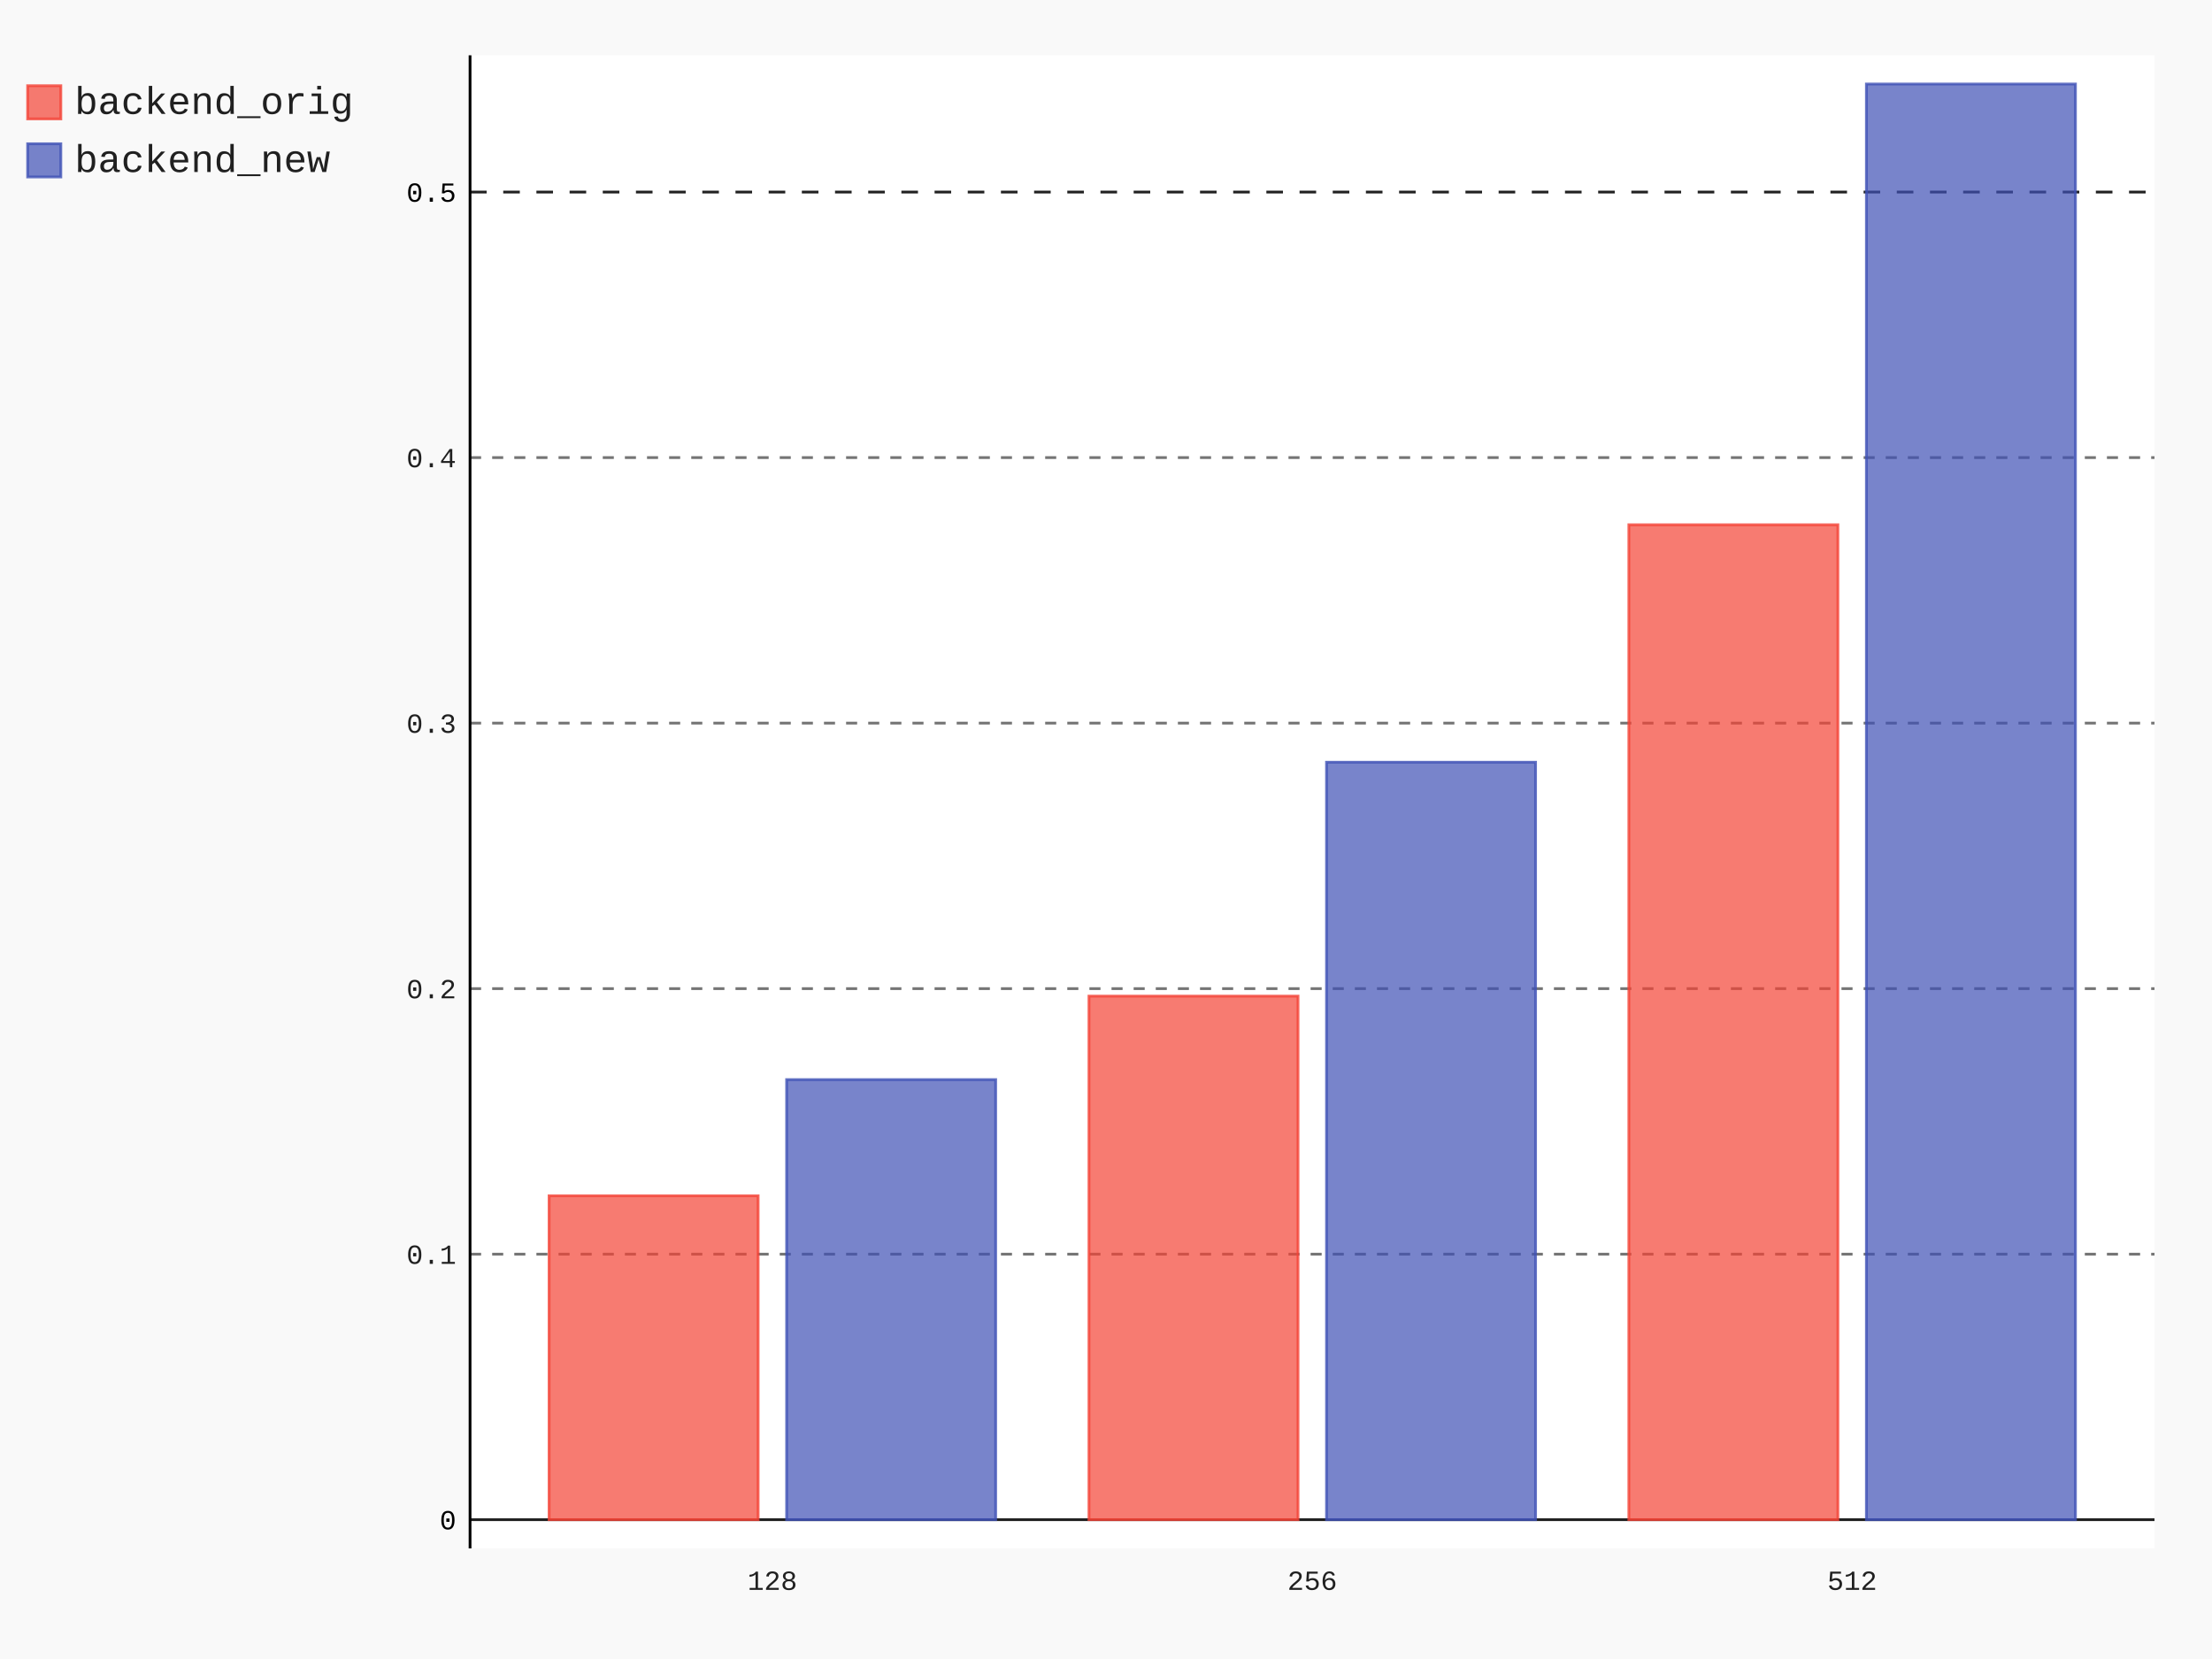
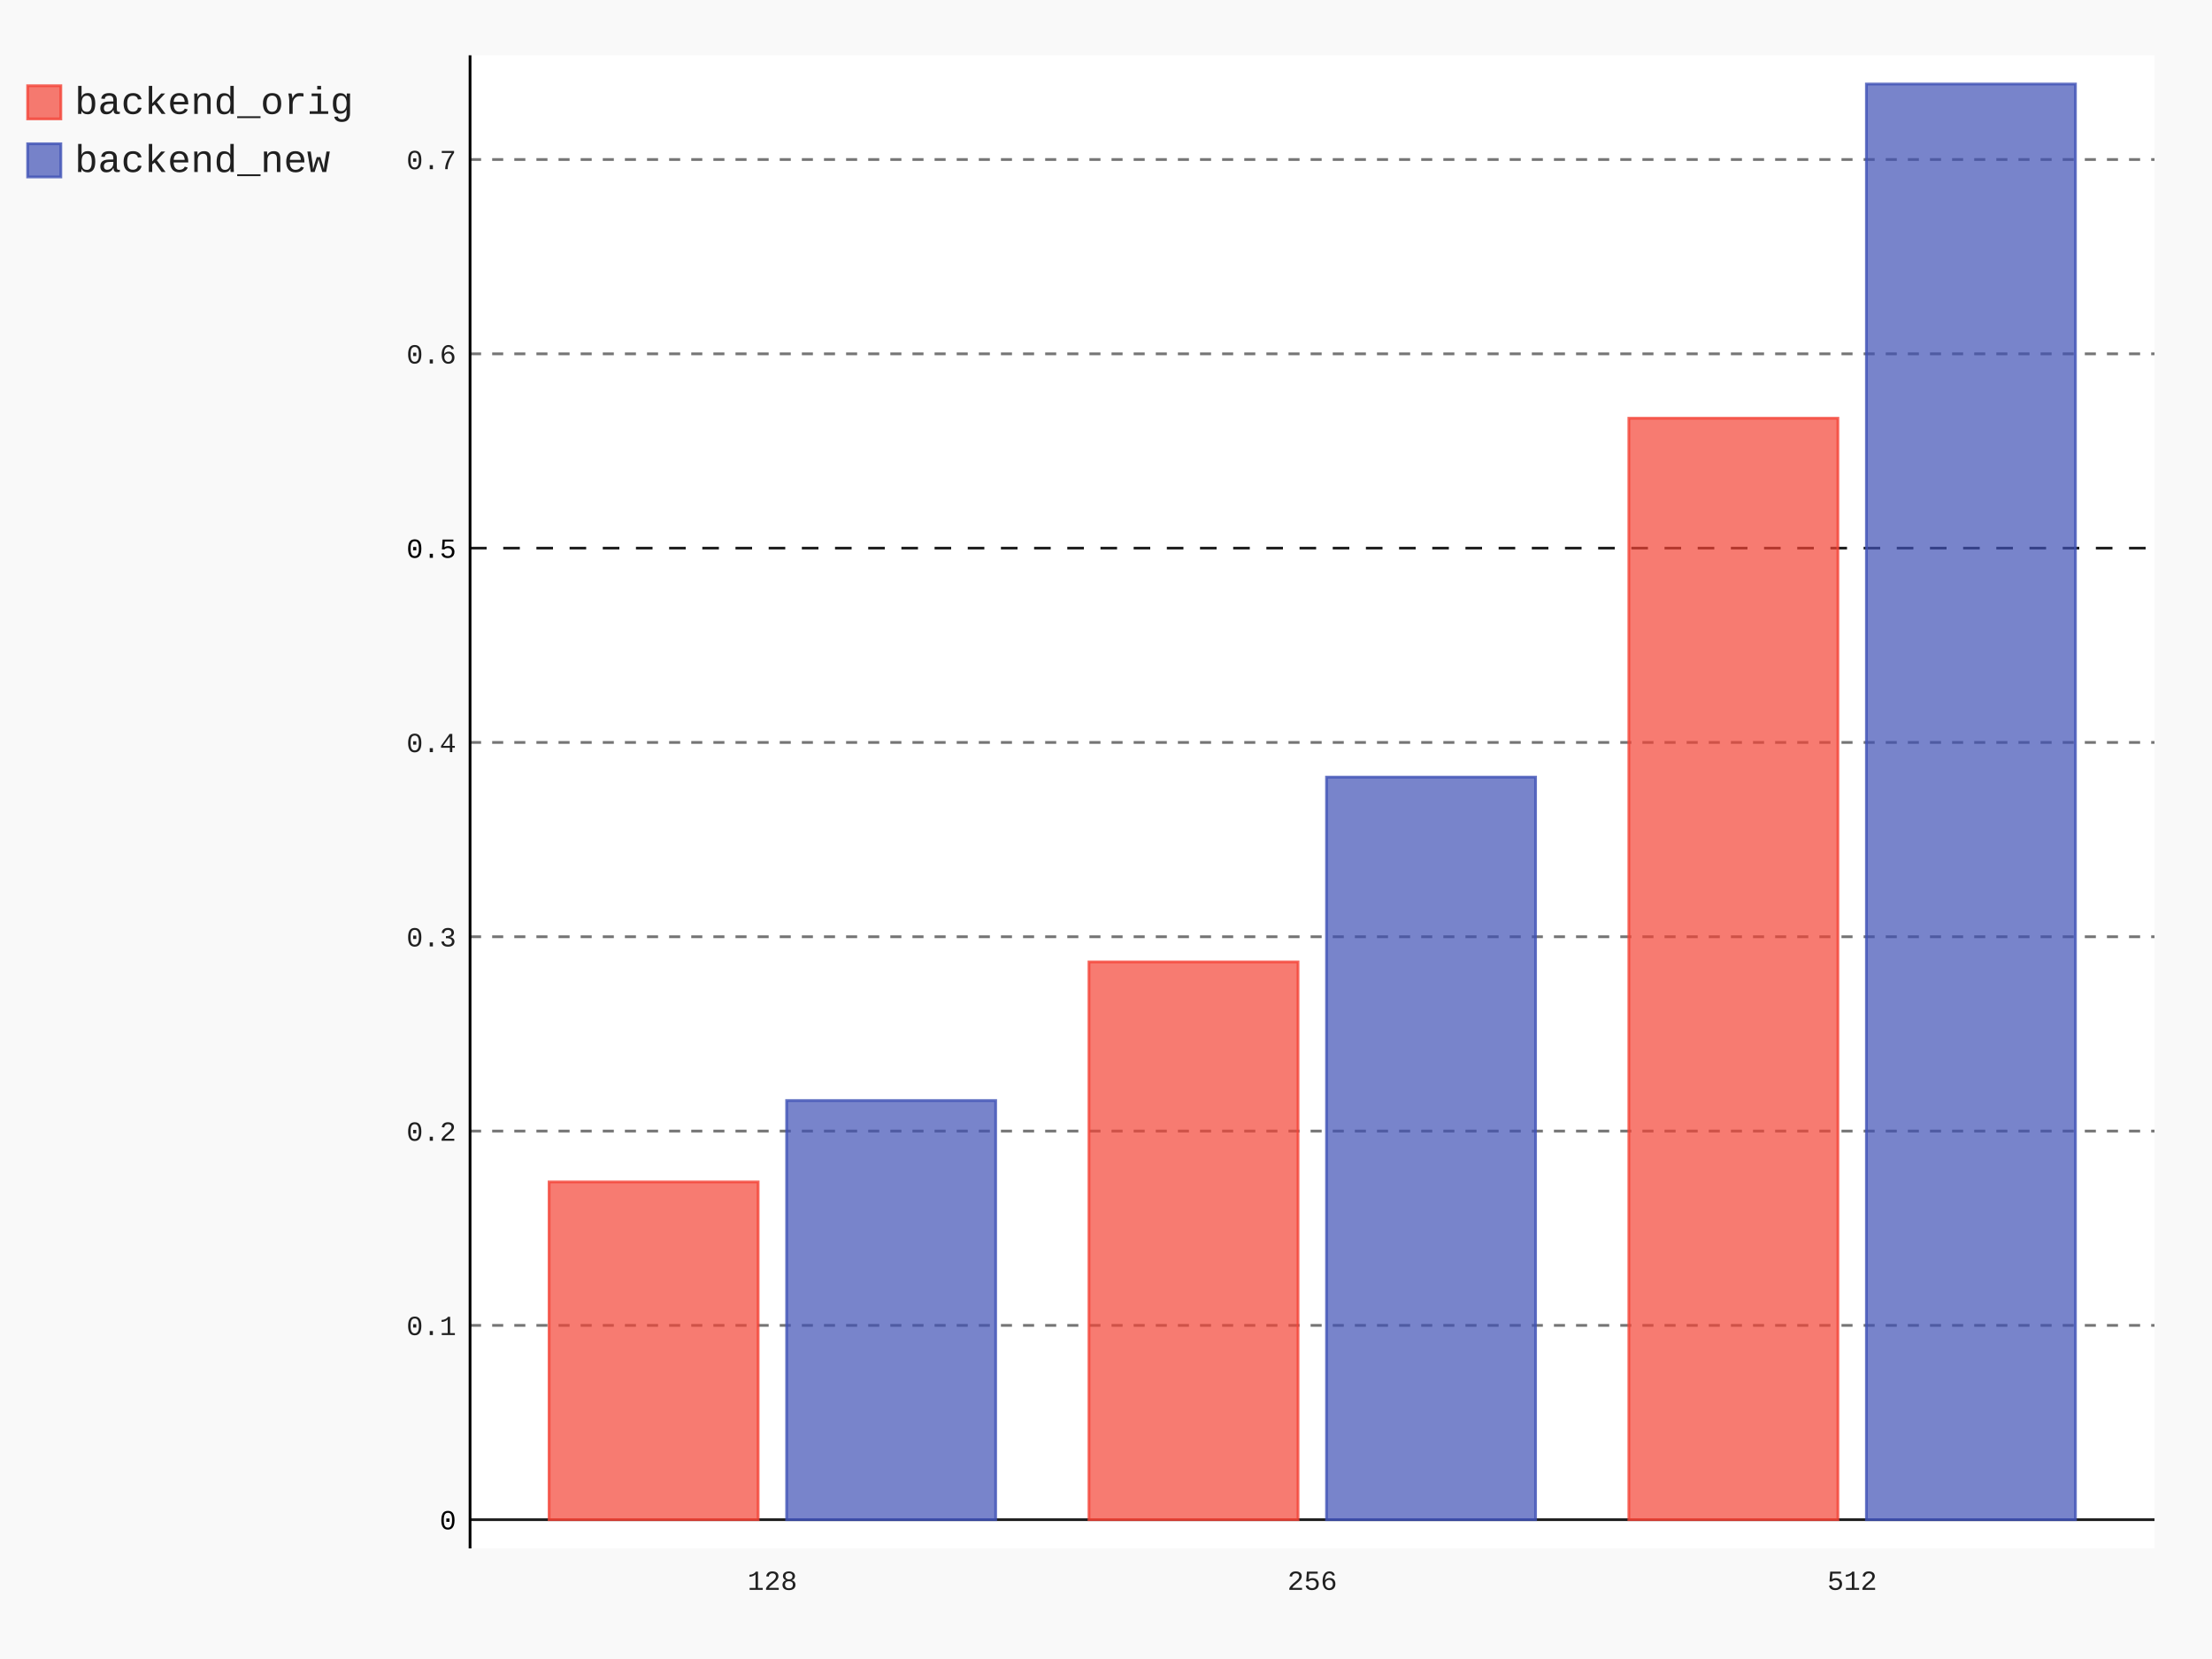
- <svg xmlns="http://www.w3.org/2000/svg" id="chart-3e35e113-b881-4a53-a87f-69350047afbe" class="pygal-chart" viewBox="0 0 800 600">
+ <svg xmlns="http://www.w3.org/2000/svg" id="chart-f4350724-a6d6-4f29-a0e1-ed199356db8b" class="pygal-chart" viewBox="0 0 800 600">
  <defs>
-     <style type="text/css">#chart-3e35e113-b881-4a53-a87f-69350047afbe{-webkit-user-select:none;-webkit-font-smoothing:antialiased;font-family:Consolas,"Liberation Mono",Menlo,Courier,monospace}#chart-3e35e113-b881-4a53-a87f-69350047afbe .title{font-family:Consolas,"Liberation Mono",Menlo,Courier,monospace;font-size:16px}#chart-3e35e113-b881-4a53-a87f-69350047afbe .legends .legend text{font-family:Consolas,"Liberation Mono",Menlo,Courier,monospace;font-size:14px}#chart-3e35e113-b881-4a53-a87f-69350047afbe .axis text{font-family:Consolas,"Liberation Mono",Menlo,Courier,monospace;font-size:10px}#chart-3e35e113-b881-4a53-a87f-69350047afbe .axis text.major{font-family:Consolas,"Liberation Mono",Menlo,Courier,monospace;font-size:10px}#chart-3e35e113-b881-4a53-a87f-69350047afbe .text-overlay text.value{font-family:Consolas,"Liberation Mono",Menlo,Courier,monospace;font-size:16px}#chart-3e35e113-b881-4a53-a87f-69350047afbe .text-overlay text.label{font-family:Consolas,"Liberation Mono",Menlo,Courier,monospace;font-size:10px}#chart-3e35e113-b881-4a53-a87f-69350047afbe .tooltip{font-family:Consolas,"Liberation Mono",Menlo,Courier,monospace;font-size:14px}#chart-3e35e113-b881-4a53-a87f-69350047afbe text.no_data{font-family:Consolas,"Liberation Mono",Menlo,Courier,monospace;font-size:64px}
- #chart-3e35e113-b881-4a53-a87f-69350047afbe{background-color:rgba(249,249,249,1)}#chart-3e35e113-b881-4a53-a87f-69350047afbe path,#chart-3e35e113-b881-4a53-a87f-69350047afbe line,#chart-3e35e113-b881-4a53-a87f-69350047afbe rect,#chart-3e35e113-b881-4a53-a87f-69350047afbe circle{-webkit-transition:150ms;-moz-transition:150ms;transition:150ms}#chart-3e35e113-b881-4a53-a87f-69350047afbe .graph &gt; .background{fill:rgba(249,249,249,1)}#chart-3e35e113-b881-4a53-a87f-69350047afbe .plot &gt; .background{fill:rgba(255,255,255,1)}#chart-3e35e113-b881-4a53-a87f-69350047afbe .graph{fill:rgba(0,0,0,.87)}#chart-3e35e113-b881-4a53-a87f-69350047afbe text.no_data{fill:rgba(0,0,0,1)}#chart-3e35e113-b881-4a53-a87f-69350047afbe .title{fill:rgba(0,0,0,1)}#chart-3e35e113-b881-4a53-a87f-69350047afbe .legends .legend text{fill:rgba(0,0,0,.87)}#chart-3e35e113-b881-4a53-a87f-69350047afbe .legends .legend:hover text{fill:rgba(0,0,0,1)}#chart-3e35e113-b881-4a53-a87f-69350047afbe .axis .line{stroke:rgba(0,0,0,1)}#chart-3e35e113-b881-4a53-a87f-69350047afbe .axis .guide.line{stroke:rgba(0,0,0,.54)}#chart-3e35e113-b881-4a53-a87f-69350047afbe .axis .major.line{stroke:rgba(0,0,0,.87)}#chart-3e35e113-b881-4a53-a87f-69350047afbe .axis text.major{fill:rgba(0,0,0,1)}#chart-3e35e113-b881-4a53-a87f-69350047afbe .axis.y .guides:hover .guide.line,#chart-3e35e113-b881-4a53-a87f-69350047afbe .line-graph .axis.x .guides:hover .guide.line,#chart-3e35e113-b881-4a53-a87f-69350047afbe .stackedline-graph .axis.x .guides:hover .guide.line,#chart-3e35e113-b881-4a53-a87f-69350047afbe .xy-graph .axis.x .guides:hover .guide.line{stroke:rgba(0,0,0,1)}#chart-3e35e113-b881-4a53-a87f-69350047afbe .axis .guides:hover text{fill:rgba(0,0,0,1)}#chart-3e35e113-b881-4a53-a87f-69350047afbe .reactive{fill-opacity:.7;stroke-opacity:.8}#chart-3e35e113-b881-4a53-a87f-69350047afbe .ci{stroke:rgba(0,0,0,.87)}#chart-3e35e113-b881-4a53-a87f-69350047afbe .reactive.active,#chart-3e35e113-b881-4a53-a87f-69350047afbe .active .reactive{fill-opacity:.8;stroke-opacity:.9;stroke-width:4}#chart-3e35e113-b881-4a53-a87f-69350047afbe .ci .reactive.active{stroke-width:1.5}#chart-3e35e113-b881-4a53-a87f-69350047afbe .series text{fill:rgba(0,0,0,1)}#chart-3e35e113-b881-4a53-a87f-69350047afbe .tooltip rect{fill:rgba(255,255,255,1);stroke:rgba(0,0,0,1);-webkit-transition:opacity 150ms;-moz-transition:opacity 150ms;transition:opacity 150ms}#chart-3e35e113-b881-4a53-a87f-69350047afbe .tooltip .label{fill:rgba(0,0,0,.87)}#chart-3e35e113-b881-4a53-a87f-69350047afbe .tooltip .label{fill:rgba(0,0,0,.87)}#chart-3e35e113-b881-4a53-a87f-69350047afbe .tooltip .legend{font-size:.8em;fill:rgba(0,0,0,.54)}#chart-3e35e113-b881-4a53-a87f-69350047afbe .tooltip .x_label{font-size:.6em;fill:rgba(0,0,0,1)}#chart-3e35e113-b881-4a53-a87f-69350047afbe .tooltip .xlink{font-size:.5em;text-decoration:underline}#chart-3e35e113-b881-4a53-a87f-69350047afbe .tooltip .value{font-size:1.5em}#chart-3e35e113-b881-4a53-a87f-69350047afbe .bound{font-size:.5em}#chart-3e35e113-b881-4a53-a87f-69350047afbe .max-value{font-size:.75em;fill:rgba(0,0,0,.54)}#chart-3e35e113-b881-4a53-a87f-69350047afbe .map-element{fill:rgba(255,255,255,1);stroke:rgba(0,0,0,.54) !important}#chart-3e35e113-b881-4a53-a87f-69350047afbe .map-element .reactive{fill-opacity:inherit;stroke-opacity:inherit}#chart-3e35e113-b881-4a53-a87f-69350047afbe .color-0,#chart-3e35e113-b881-4a53-a87f-69350047afbe .color-0 a:visited{stroke:#F44336;fill:#F44336}#chart-3e35e113-b881-4a53-a87f-69350047afbe .color-1,#chart-3e35e113-b881-4a53-a87f-69350047afbe .color-1 a:visited{stroke:#3F51B5;fill:#3F51B5}#chart-3e35e113-b881-4a53-a87f-69350047afbe .text-overlay .color-0 text{fill:black}#chart-3e35e113-b881-4a53-a87f-69350047afbe .text-overlay .color-1 text{fill:black}
- #chart-3e35e113-b881-4a53-a87f-69350047afbe text.no_data{text-anchor:middle}#chart-3e35e113-b881-4a53-a87f-69350047afbe .guide.line{fill:none}#chart-3e35e113-b881-4a53-a87f-69350047afbe .centered{text-anchor:middle}#chart-3e35e113-b881-4a53-a87f-69350047afbe .title{text-anchor:middle}#chart-3e35e113-b881-4a53-a87f-69350047afbe .legends .legend text{fill-opacity:1}#chart-3e35e113-b881-4a53-a87f-69350047afbe .axis.x text{text-anchor:middle}#chart-3e35e113-b881-4a53-a87f-69350047afbe .axis.x:not(.web) text[transform]{text-anchor:start}#chart-3e35e113-b881-4a53-a87f-69350047afbe .axis.x:not(.web) text[transform].backwards{text-anchor:end}#chart-3e35e113-b881-4a53-a87f-69350047afbe .axis.y text{text-anchor:end}#chart-3e35e113-b881-4a53-a87f-69350047afbe .axis.y text[transform].backwards{text-anchor:start}#chart-3e35e113-b881-4a53-a87f-69350047afbe .axis.y2 text{text-anchor:start}#chart-3e35e113-b881-4a53-a87f-69350047afbe .axis.y2 text[transform].backwards{text-anchor:end}#chart-3e35e113-b881-4a53-a87f-69350047afbe .axis .guide.line{stroke-dasharray:4,4}#chart-3e35e113-b881-4a53-a87f-69350047afbe .axis .major.guide.line{stroke-dasharray:6,6}#chart-3e35e113-b881-4a53-a87f-69350047afbe .horizontal .axis.y .guide.line,#chart-3e35e113-b881-4a53-a87f-69350047afbe .horizontal .axis.y2 .guide.line,#chart-3e35e113-b881-4a53-a87f-69350047afbe .vertical .axis.x .guide.line{opacity:0}#chart-3e35e113-b881-4a53-a87f-69350047afbe .horizontal .axis.always_show .guide.line,#chart-3e35e113-b881-4a53-a87f-69350047afbe .vertical .axis.always_show .guide.line{opacity:1 !important}#chart-3e35e113-b881-4a53-a87f-69350047afbe .axis.y .guides:hover .guide.line,#chart-3e35e113-b881-4a53-a87f-69350047afbe .axis.y2 .guides:hover .guide.line,#chart-3e35e113-b881-4a53-a87f-69350047afbe .axis.x .guides:hover .guide.line{opacity:1}#chart-3e35e113-b881-4a53-a87f-69350047afbe .axis .guides:hover text{opacity:1}#chart-3e35e113-b881-4a53-a87f-69350047afbe .nofill{fill:none}#chart-3e35e113-b881-4a53-a87f-69350047afbe .subtle-fill{fill-opacity:.2}#chart-3e35e113-b881-4a53-a87f-69350047afbe .dot{stroke-width:1px;fill-opacity:1}#chart-3e35e113-b881-4a53-a87f-69350047afbe .dot.active{stroke-width:5px}#chart-3e35e113-b881-4a53-a87f-69350047afbe .dot.negative{fill:transparent}#chart-3e35e113-b881-4a53-a87f-69350047afbe text,#chart-3e35e113-b881-4a53-a87f-69350047afbe tspan{stroke:none !important}#chart-3e35e113-b881-4a53-a87f-69350047afbe .series text.active{opacity:1}#chart-3e35e113-b881-4a53-a87f-69350047afbe .tooltip rect{fill-opacity:.95;stroke-width:.5}#chart-3e35e113-b881-4a53-a87f-69350047afbe .tooltip text{fill-opacity:1}#chart-3e35e113-b881-4a53-a87f-69350047afbe .showable{visibility:hidden}#chart-3e35e113-b881-4a53-a87f-69350047afbe .showable.shown{visibility:visible}#chart-3e35e113-b881-4a53-a87f-69350047afbe .gauge-background{fill:rgba(229,229,229,1);stroke:none}#chart-3e35e113-b881-4a53-a87f-69350047afbe .bg-lines{stroke:rgba(249,249,249,1);stroke-width:2px}</style>
+     <style type="text/css">#chart-f4350724-a6d6-4f29-a0e1-ed199356db8b{-webkit-user-select:none;-webkit-font-smoothing:antialiased;font-family:Consolas,"Liberation Mono",Menlo,Courier,monospace}#chart-f4350724-a6d6-4f29-a0e1-ed199356db8b .title{font-family:Consolas,"Liberation Mono",Menlo,Courier,monospace;font-size:16px}#chart-f4350724-a6d6-4f29-a0e1-ed199356db8b .legends .legend text{font-family:Consolas,"Liberation Mono",Menlo,Courier,monospace;font-size:14px}#chart-f4350724-a6d6-4f29-a0e1-ed199356db8b .axis text{font-family:Consolas,"Liberation Mono",Menlo,Courier,monospace;font-size:10px}#chart-f4350724-a6d6-4f29-a0e1-ed199356db8b .axis text.major{font-family:Consolas,"Liberation Mono",Menlo,Courier,monospace;font-size:10px}#chart-f4350724-a6d6-4f29-a0e1-ed199356db8b .text-overlay text.value{font-family:Consolas,"Liberation Mono",Menlo,Courier,monospace;font-size:16px}#chart-f4350724-a6d6-4f29-a0e1-ed199356db8b .text-overlay text.label{font-family:Consolas,"Liberation Mono",Menlo,Courier,monospace;font-size:10px}#chart-f4350724-a6d6-4f29-a0e1-ed199356db8b .tooltip{font-family:Consolas,"Liberation Mono",Menlo,Courier,monospace;font-size:14px}#chart-f4350724-a6d6-4f29-a0e1-ed199356db8b text.no_data{font-family:Consolas,"Liberation Mono",Menlo,Courier,monospace;font-size:64px}
+ #chart-f4350724-a6d6-4f29-a0e1-ed199356db8b{background-color:rgba(249,249,249,1)}#chart-f4350724-a6d6-4f29-a0e1-ed199356db8b path,#chart-f4350724-a6d6-4f29-a0e1-ed199356db8b line,#chart-f4350724-a6d6-4f29-a0e1-ed199356db8b rect,#chart-f4350724-a6d6-4f29-a0e1-ed199356db8b circle{-webkit-transition:150ms;-moz-transition:150ms;transition:150ms}#chart-f4350724-a6d6-4f29-a0e1-ed199356db8b .graph &gt; .background{fill:rgba(249,249,249,1)}#chart-f4350724-a6d6-4f29-a0e1-ed199356db8b .plot &gt; .background{fill:rgba(255,255,255,1)}#chart-f4350724-a6d6-4f29-a0e1-ed199356db8b .graph{fill:rgba(0,0,0,.87)}#chart-f4350724-a6d6-4f29-a0e1-ed199356db8b text.no_data{fill:rgba(0,0,0,1)}#chart-f4350724-a6d6-4f29-a0e1-ed199356db8b .title{fill:rgba(0,0,0,1)}#chart-f4350724-a6d6-4f29-a0e1-ed199356db8b .legends .legend text{fill:rgba(0,0,0,.87)}#chart-f4350724-a6d6-4f29-a0e1-ed199356db8b .legends .legend:hover text{fill:rgba(0,0,0,1)}#chart-f4350724-a6d6-4f29-a0e1-ed199356db8b .axis .line{stroke:rgba(0,0,0,1)}#chart-f4350724-a6d6-4f29-a0e1-ed199356db8b .axis .guide.line{stroke:rgba(0,0,0,.54)}#chart-f4350724-a6d6-4f29-a0e1-ed199356db8b .axis .major.line{stroke:rgba(0,0,0,.87)}#chart-f4350724-a6d6-4f29-a0e1-ed199356db8b .axis text.major{fill:rgba(0,0,0,1)}#chart-f4350724-a6d6-4f29-a0e1-ed199356db8b .axis.y .guides:hover .guide.line,#chart-f4350724-a6d6-4f29-a0e1-ed199356db8b .line-graph .axis.x .guides:hover .guide.line,#chart-f4350724-a6d6-4f29-a0e1-ed199356db8b .stackedline-graph .axis.x .guides:hover .guide.line,#chart-f4350724-a6d6-4f29-a0e1-ed199356db8b .xy-graph .axis.x .guides:hover .guide.line{stroke:rgba(0,0,0,1)}#chart-f4350724-a6d6-4f29-a0e1-ed199356db8b .axis .guides:hover text{fill:rgba(0,0,0,1)}#chart-f4350724-a6d6-4f29-a0e1-ed199356db8b .reactive{fill-opacity:.7;stroke-opacity:.8}#chart-f4350724-a6d6-4f29-a0e1-ed199356db8b .ci{stroke:rgba(0,0,0,.87)}#chart-f4350724-a6d6-4f29-a0e1-ed199356db8b .reactive.active,#chart-f4350724-a6d6-4f29-a0e1-ed199356db8b .active .reactive{fill-opacity:.8;stroke-opacity:.9;stroke-width:4}#chart-f4350724-a6d6-4f29-a0e1-ed199356db8b .ci .reactive.active{stroke-width:1.5}#chart-f4350724-a6d6-4f29-a0e1-ed199356db8b .series text{fill:rgba(0,0,0,1)}#chart-f4350724-a6d6-4f29-a0e1-ed199356db8b .tooltip rect{fill:rgba(255,255,255,1);stroke:rgba(0,0,0,1);-webkit-transition:opacity 150ms;-moz-transition:opacity 150ms;transition:opacity 150ms}#chart-f4350724-a6d6-4f29-a0e1-ed199356db8b .tooltip .label{fill:rgba(0,0,0,.87)}#chart-f4350724-a6d6-4f29-a0e1-ed199356db8b .tooltip .label{fill:rgba(0,0,0,.87)}#chart-f4350724-a6d6-4f29-a0e1-ed199356db8b .tooltip .legend{font-size:.8em;fill:rgba(0,0,0,.54)}#chart-f4350724-a6d6-4f29-a0e1-ed199356db8b .tooltip .x_label{font-size:.6em;fill:rgba(0,0,0,1)}#chart-f4350724-a6d6-4f29-a0e1-ed199356db8b .tooltip .xlink{font-size:.5em;text-decoration:underline}#chart-f4350724-a6d6-4f29-a0e1-ed199356db8b .tooltip .value{font-size:1.5em}#chart-f4350724-a6d6-4f29-a0e1-ed199356db8b .bound{font-size:.5em}#chart-f4350724-a6d6-4f29-a0e1-ed199356db8b .max-value{font-size:.75em;fill:rgba(0,0,0,.54)}#chart-f4350724-a6d6-4f29-a0e1-ed199356db8b .map-element{fill:rgba(255,255,255,1);stroke:rgba(0,0,0,.54) !important}#chart-f4350724-a6d6-4f29-a0e1-ed199356db8b .map-element .reactive{fill-opacity:inherit;stroke-opacity:inherit}#chart-f4350724-a6d6-4f29-a0e1-ed199356db8b .color-0,#chart-f4350724-a6d6-4f29-a0e1-ed199356db8b .color-0 a:visited{stroke:#F44336;fill:#F44336}#chart-f4350724-a6d6-4f29-a0e1-ed199356db8b .color-1,#chart-f4350724-a6d6-4f29-a0e1-ed199356db8b .color-1 a:visited{stroke:#3F51B5;fill:#3F51B5}#chart-f4350724-a6d6-4f29-a0e1-ed199356db8b .text-overlay .color-0 text{fill:black}#chart-f4350724-a6d6-4f29-a0e1-ed199356db8b .text-overlay .color-1 text{fill:black}
+ #chart-f4350724-a6d6-4f29-a0e1-ed199356db8b text.no_data{text-anchor:middle}#chart-f4350724-a6d6-4f29-a0e1-ed199356db8b .guide.line{fill:none}#chart-f4350724-a6d6-4f29-a0e1-ed199356db8b .centered{text-anchor:middle}#chart-f4350724-a6d6-4f29-a0e1-ed199356db8b .title{text-anchor:middle}#chart-f4350724-a6d6-4f29-a0e1-ed199356db8b .legends .legend text{fill-opacity:1}#chart-f4350724-a6d6-4f29-a0e1-ed199356db8b .axis.x text{text-anchor:middle}#chart-f4350724-a6d6-4f29-a0e1-ed199356db8b .axis.x:not(.web) text[transform]{text-anchor:start}#chart-f4350724-a6d6-4f29-a0e1-ed199356db8b .axis.x:not(.web) text[transform].backwards{text-anchor:end}#chart-f4350724-a6d6-4f29-a0e1-ed199356db8b .axis.y text{text-anchor:end}#chart-f4350724-a6d6-4f29-a0e1-ed199356db8b .axis.y text[transform].backwards{text-anchor:start}#chart-f4350724-a6d6-4f29-a0e1-ed199356db8b .axis.y2 text{text-anchor:start}#chart-f4350724-a6d6-4f29-a0e1-ed199356db8b .axis.y2 text[transform].backwards{text-anchor:end}#chart-f4350724-a6d6-4f29-a0e1-ed199356db8b .axis .guide.line{stroke-dasharray:4,4}#chart-f4350724-a6d6-4f29-a0e1-ed199356db8b .axis .major.guide.line{stroke-dasharray:6,6}#chart-f4350724-a6d6-4f29-a0e1-ed199356db8b .horizontal .axis.y .guide.line,#chart-f4350724-a6d6-4f29-a0e1-ed199356db8b .horizontal .axis.y2 .guide.line,#chart-f4350724-a6d6-4f29-a0e1-ed199356db8b .vertical .axis.x .guide.line{opacity:0}#chart-f4350724-a6d6-4f29-a0e1-ed199356db8b .horizontal .axis.always_show .guide.line,#chart-f4350724-a6d6-4f29-a0e1-ed199356db8b .vertical .axis.always_show .guide.line{opacity:1 !important}#chart-f4350724-a6d6-4f29-a0e1-ed199356db8b .axis.y .guides:hover .guide.line,#chart-f4350724-a6d6-4f29-a0e1-ed199356db8b .axis.y2 .guides:hover .guide.line,#chart-f4350724-a6d6-4f29-a0e1-ed199356db8b .axis.x .guides:hover .guide.line{opacity:1}#chart-f4350724-a6d6-4f29-a0e1-ed199356db8b .axis .guides:hover text{opacity:1}#chart-f4350724-a6d6-4f29-a0e1-ed199356db8b .nofill{fill:none}#chart-f4350724-a6d6-4f29-a0e1-ed199356db8b .subtle-fill{fill-opacity:.2}#chart-f4350724-a6d6-4f29-a0e1-ed199356db8b .dot{stroke-width:1px;fill-opacity:1}#chart-f4350724-a6d6-4f29-a0e1-ed199356db8b .dot.active{stroke-width:5px}#chart-f4350724-a6d6-4f29-a0e1-ed199356db8b .dot.negative{fill:transparent}#chart-f4350724-a6d6-4f29-a0e1-ed199356db8b text,#chart-f4350724-a6d6-4f29-a0e1-ed199356db8b tspan{stroke:none !important}#chart-f4350724-a6d6-4f29-a0e1-ed199356db8b .series text.active{opacity:1}#chart-f4350724-a6d6-4f29-a0e1-ed199356db8b .tooltip rect{fill-opacity:.95;stroke-width:.5}#chart-f4350724-a6d6-4f29-a0e1-ed199356db8b .tooltip text{fill-opacity:1}#chart-f4350724-a6d6-4f29-a0e1-ed199356db8b .showable{visibility:hidden}#chart-f4350724-a6d6-4f29-a0e1-ed199356db8b .showable.shown{visibility:visible}#chart-f4350724-a6d6-4f29-a0e1-ed199356db8b .gauge-background{fill:rgba(229,229,229,1);stroke:none}#chart-f4350724-a6d6-4f29-a0e1-ed199356db8b .bg-lines{stroke:rgba(249,249,249,1);stroke-width:2px}</style>
  </defs>
  <g class="graph bar-graph vertical">
    <rect x="0" y="0" width="800" height="600" class="background" />
    <g transform="translate(170, 20)" class="plot">
      <rect x="0" y="0" width="609.2" height="540" class="background" />
      <g class="axis y always_show">
        <g class="guides">
          <path d="M0 529.615 h609.2" class="axis major line" />
          <text x="-5" y="533.115" class="major">0</text>
        </g>
        <g class="guides">
-           <path d="M0 433.584 h609.2" class="guide line" />
-           <text x="-5" y="437.084" class="">0.1</text>
+           <path d="M0 459.34 h609.2" class="guide line" />
+           <text x="-5" y="462.84" class="">0.1</text>
        </g>
        <g class="guides">
-           <path d="M0 337.553 h609.2" class="guide line" />
-           <text x="-5" y="341.053" class="">0.2</text>
+           <path d="M0 389.065 h609.2" class="guide line" />
+           <text x="-5" y="392.565" class="">0.2</text>
        </g>
        <g class="guides">
-           <path d="M0 241.522 h609.2" class="guide line" />
-           <text x="-5" y="245.022" class="">0.3</text>
+           <path d="M0 318.79 h609.2" class="guide line" />
+           <text x="-5" y="322.29" class="">0.3</text>
        </g>
        <g class="guides">
-           <path d="M0 145.491 h609.2" class="guide line" />
-           <text x="-5" y="148.991" class="">0.4</text>
+           <path d="M0 248.515 h609.2" class="guide line" />
+           <text x="-5" y="252.015" class="">0.4</text>
        </g>
        <g class="guides">
-           <path d="M0 49.46 h609.2" class="major guide line" />
-           <text x="-5" y="52.96" class="major">0.5</text>
+           <path d="M0 178.24 h609.2" class="major guide line" />
+           <text x="-5" y="181.74" class="major">0.5</text>
+         </g>
+         <g class="guides">
+           <path d="M0 107.966 h609.2" class="guide line" />
+           <text x="-5" y="111.466" class="">0.6</text>
+         </g>
+         <g class="guides">
+           <path d="M0 37.691 h609.2" class="guide line" />
+           <text x="-5" y="41.191" class="">0.7</text>
        </g>
      </g>
      <g class="axis x">
        <path d="M0 0 v540" class="line" />
        <g class="guides">
          <path d="M109.344 0 v540" class="guide line" />
          <text x="109.344" y="555.0" class="">128</text>
        </g>
        <g class="guides">
          <path d="M304.6 0 v540" class="guide line" />
          <text x="304.6" y="555.0" class="">256</text>
        </g>
        <g class="guides">
          <path d="M499.856 0 v540" class="guide line" />
          <text x="499.856" y="555.0" class="">512</text>
        </g>
      </g>
      <g class="series serie-0 color-0">
        <g class="bars">
          <g class="bar">
-             <rect x="28.586" y="412.473" rx="0" ry="0" width="75.603" height="117.143" class="rect reactive tooltip-trigger" />
+             <rect x="28.586" y="407.465" rx="0" ry="0" width="75.603" height="122.15" class="rect reactive tooltip-trigger" />
          </g>
          <g class="bar">
-             <rect x="223.842" y="340.26" rx="0" ry="0" width="75.603" height="189.355" class="rect reactive tooltip-trigger" />
+             <rect x="223.842" y="327.889" rx="0" ry="0" width="75.603" height="201.726" class="rect reactive tooltip-trigger" />
          </g>
          <g class="bar">
-             <rect x="419.098" y="169.787" rx="0" ry="0" width="75.603" height="359.829" class="rect reactive tooltip-trigger" />
+             <rect x="419.098" y="131.26" rx="0" ry="0" width="75.603" height="398.355" class="rect reactive tooltip-trigger" />
          </g>
        </g>
      </g>
      <g class="series serie-1 color-1">
        <g class="bars">
          <g class="bar">
-             <rect x="114.498" y="370.454" rx="0" ry="0" width="75.603" height="159.161" class="rect reactive tooltip-trigger" />
+             <rect x="114.498" y="378.021" rx="0" ry="0" width="75.603" height="151.594" class="rect reactive tooltip-trigger" />
          </g>
          <g class="bar">
-             <rect x="309.755" y="255.663" rx="0" ry="0" width="75.603" height="273.952" class="rect reactive tooltip-trigger" />
+             <rect x="309.755" y="261.057" rx="0" ry="0" width="75.603" height="268.558" class="rect reactive tooltip-trigger" />
          </g>
          <g class="bar">
            <rect x="505.011" y="10.385" rx="0" ry="0" width="75.603" height="519.231" class="rect reactive tooltip-trigger" />
          </g>
        </g>
      </g>
    </g>
    <g class="titles" />
    <g transform="translate(170, 20)" class="plot overlay">
      <g class="series serie-0 color-0" />
      <g class="series serie-1 color-1" />
    </g>
    <g transform="translate(170, 20)" class="plot text-overlay">
      <g class="series serie-0 color-0" />
      <g class="series serie-1 color-1" />
    </g>
    <g transform="translate(170, 20)" class="plot tooltip-overlay">
      <g transform="translate(0 0)" style="opacity: 0" class="tooltip">
        <rect rx="0" ry="0" width="0" height="0" class="tooltip-box" />
        <g class="text" />
      </g>
    </g>
    <g transform="translate(10, 30)" class="legends">
      <g id="activate-serie-0" class="legend reactive activate-serie">
        <rect x="0.0" y="1.0" width="12" height="12" class="color-0 reactive" />
        <text x="17.0" y="11.2">backend_orig</text>
      </g>
      <g id="activate-serie-1" class="legend reactive activate-serie">
        <rect x="0.0" y="22.0" width="12" height="12" class="color-1 reactive" />
        <text x="17.0" y="32.2">backend_new</text>
      </g>
    </g>
    <g transform="translate(790, 30)" class="legends" />
  </g>
</svg>
